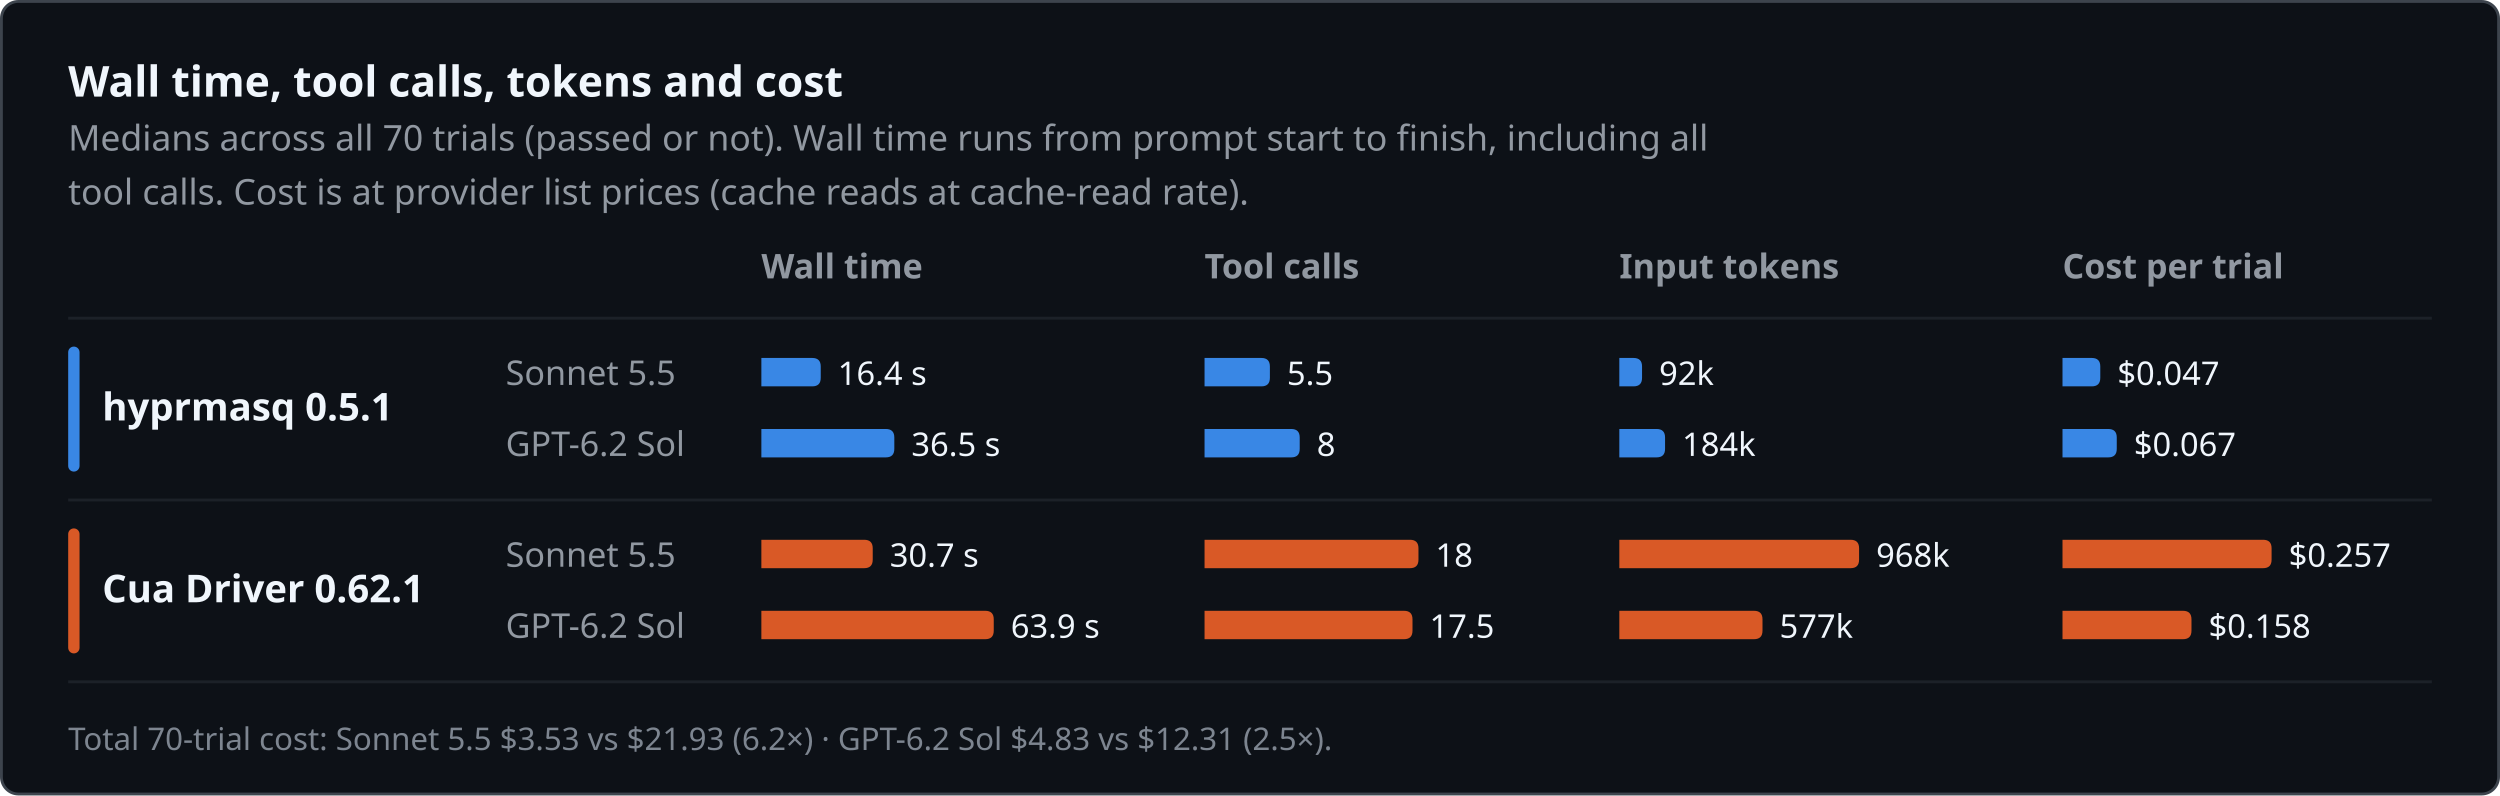
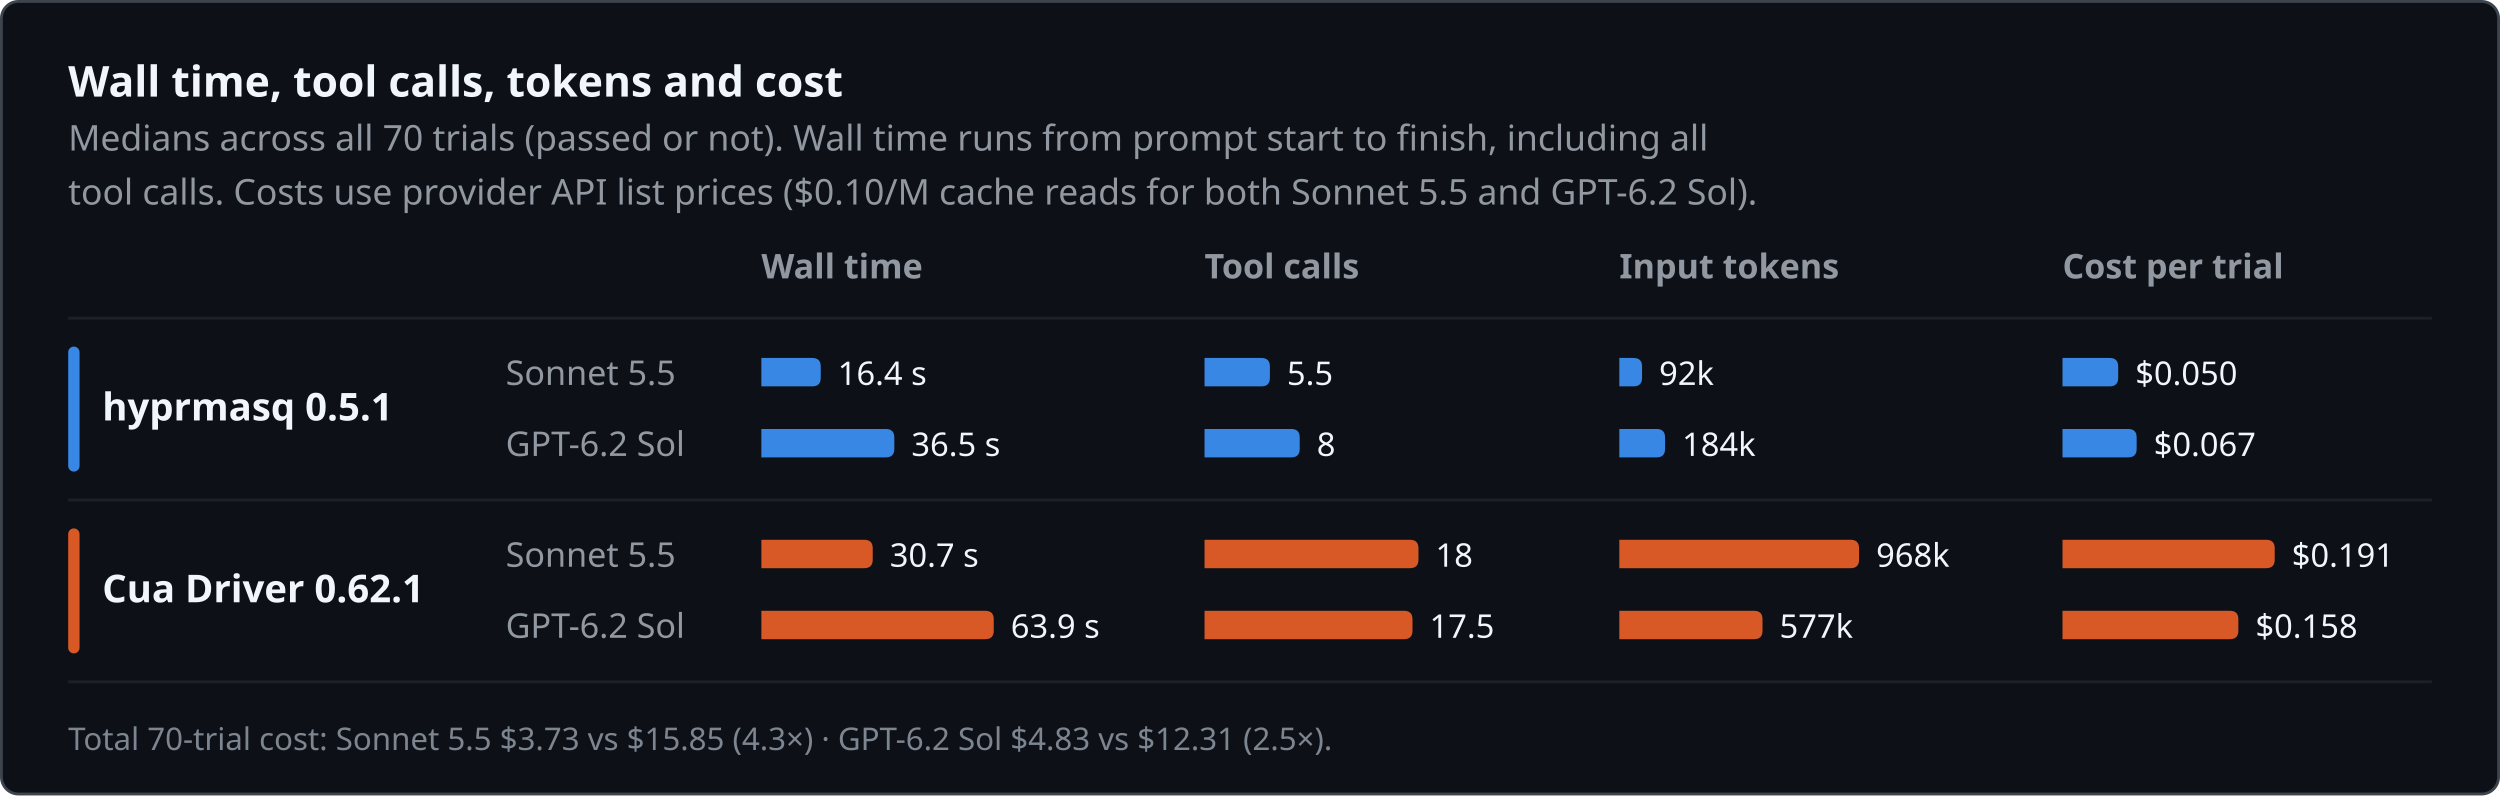
- <svg xmlns="http://www.w3.org/2000/svg" width="880" height="280" viewBox="0 0 880 280" role="img" aria-label="Median wall time, tool calls, input tokens and list-price cost per trial across all 70 trials for hyprmasq 0.5.1 and Cua Driver 0.62.1 with Claude Sonnet 5.5 and GPT-6.2 Sol.">
+ <svg xmlns="http://www.w3.org/2000/svg" width="880" height="280" viewBox="0 0 880 280" role="img" aria-label="Median wall time, tool calls, input tokens and API list-price cost per trial across all 70 trials for hyprmasq 0.5.1 and Cua Driver 0.62.1 with Claude Sonnet 5.5 and GPT-6.2 Sol.">
  <style>text{font-family:-apple-system, BlinkMacSystemFont, "Segoe UI", "Noto Sans", Helvetica, Arial, sans-serif;font-variant-numeric:tabular-nums}.t{fill:#f0f6fc}.t2{fill:#9198a1}.m{fill:#7d8590}.bg{fill:#0d1117;stroke:#3d444d}.grid{stroke:#1c2128;stroke-width:1}.axis{stroke:#3d444d;stroke-width:1}.out{fill:#454c56}.pass{fill:#3fb950}.dot0{fill:#3987e5;stroke:#0d1117;stroke-width:1.5}.dot1{fill:#d95926;stroke:#0d1117;stroke-width:1.5}.ring1{fill:#0d1117;stroke:#d95926;stroke-width:1.75}.dot{fill:#d1d7e0;stroke:#0d1117;stroke-width:1.5}.whisker{stroke:#f0f6fc;stroke-width:1.5}.range{stroke:#3d444d;stroke-width:1.5}.s0{fill:#3987e5}.s1{fill:#d95926}.s6{fill:#9085e9}.s7{fill:#e66767}</style>
  <rect x="0.5" y="0.5" width="879" height="279" rx="6" class="bg" />
  <text x="24" y="34" class="t" font-size="15" font-weight="600">Wall time, tool calls, tokens and cost</text>
  <text x="24" y="53" class="t2" font-size="12.5">Medians across all 70 trials (passed or not). Wall time runs from prompt start to finish, including all</text>
-   <text x="24" y="72" class="t2" font-size="12.5">tool calls. Cost is at provider list prices (cache reads at cache-read rate).</text>
+   <text x="24" y="72" class="t2" font-size="12.5">tool calls. Costs use provider API list prices ($0.10/M cache reads for both Sonnet 5.5 and GPT-6.2 Sol).</text>
  <text x="268" y="98" class="t2" font-size="12" font-weight="600">Wall time</text>
  <text x="424" y="98" class="t2" font-size="12" font-weight="600">Tool calls</text>
  <text x="570" y="98" class="t2" font-size="12" font-weight="600">Input tokens</text>
  <text x="726" y="98" class="t2" font-size="12" font-weight="600">Cost per trial</text>
  <line x1="24" y1="112" x2="856" y2="112" class="grid" />
  <rect x="24" y="122" width="4" height="44" class="s0" rx="2" />
  <text x="36" y="148" class="t" font-size="13.5" font-weight="600">hyprmasq 0.5.1</text>
  <text x="178" y="135.5" class="t2" font-size="12">Sonnet 5.5</text>
  <path d="M268 126H285.9Q288.9 126 288.9 129V133Q288.9 136 285.9 136H268Z" class="s0" />
  <text x="294.9" y="135.5" class="t" font-size="11.5">16.4 s</text>
  <path d="M424 126H444Q447 126 447 129V133Q447 136 444 136H424Z" class="s0" />
  <text x="453" y="135.5" class="t" font-size="11.5">5.5</text>
  <path d="M570 126H575Q578 126 578 129V133Q578 136 575 136H570Z" class="s0" />
  <text x="584" y="135.5" class="t" font-size="11.5">92k</text>
-   <path d="M726 126H736.3Q739.3 126 739.3 129V133Q739.3 136 736.3 136H726Z" class="s0" />
-   <text x="745.3" y="135.5" class="t" font-size="11.5">$0.047</text>
+   <path d="M726 126H742.6Q745.6 126 745.6 129V133Q745.6 136 742.6 136H726Z" class="s0" />
+   <text x="751.6" y="135.5" class="t" font-size="11.5">$0.050</text>
  <text x="178" y="160.5" class="t2" font-size="12">GPT-6.2 Sol</text>
  <path d="M268 151H311.8Q314.8 151 314.8 154V158Q314.8 161 311.8 161H268Z" class="s0" />
  <text x="320.8" y="160.5" class="t" font-size="11.5">36.5 s</text>
  <path d="M424 151H454.5Q457.5 151 457.5 154V158Q457.5 161 454.5 161H424Z" class="s0" />
  <text x="463.5" y="160.5" class="t" font-size="11.5">8</text>
  <path d="M570 151H583.1Q586.1 151 586.1 154V158Q586.1 161 583.1 161H570Z" class="s0" />
  <text x="592.1" y="160.5" class="t" font-size="11.5">184k</text>
-   <path d="M726 151H742.1Q745.1 151 745.1 154V158Q745.1 161 742.1 161H726Z" class="s0" />
-   <text x="751.1" y="160.5" class="t" font-size="11.5">$0.067</text>
+   <path d="M726 151H749.1Q752.1 151 752.1 154V158Q752.1 161 749.1 161H726Z" class="s0" />
+   <text x="758.1" y="160.5" class="t" font-size="11.5">$0.067</text>
  <line x1="24" y1="176" x2="856" y2="176" class="grid" />
  <rect x="24" y="186" width="4" height="44" class="s1" rx="2" />
  <text x="36" y="212" class="t" font-size="13.5" font-weight="600">Cua Driver 0.62.1</text>
  <text x="178" y="199.5" class="t2" font-size="12">Sonnet 5.5</text>
  <path d="M268 190H304.2Q307.2 190 307.2 193V197Q307.2 200 304.2 200H268Z" class="s1" />
  <text x="313.2" y="199.5" class="t" font-size="11.5">30.7 s</text>
  <path d="M424 190H496.3Q499.3 190 499.3 193V197Q499.3 200 496.3 200H424Z" class="s1" />
  <text x="505.3" y="199.5" class="t" font-size="11.5">18</text>
  <path d="M570 190H651.4Q654.4 190 654.4 193V197Q654.4 200 651.4 200H570Z" class="s1" />
  <text x="660.4" y="199.5" class="t" font-size="11.5">968k</text>
-   <path d="M726 190H796.6Q799.6 190 799.6 193V197Q799.6 200 796.6 200H726Z" class="s1" />
-   <text x="805.6" y="199.5" class="t" font-size="11.5">$0.257</text>
+   <path d="M726 190H797.7Q800.7 190 800.7 193V197Q800.7 200 797.7 200H726Z" class="s1" />
+   <text x="806.7" y="199.5" class="t" font-size="11.5">$0.191</text>
  <text x="178" y="224.5" class="t2" font-size="12">GPT-6.2 Sol</text>
  <path d="M268 215H346.8Q349.8 215 349.8 218V222Q349.8 225 346.8 225H268Z" class="s1" />
  <text x="355.8" y="224.5" class="t" font-size="11.5">63.9 s</text>
  <path d="M424 215H494.2Q497.2 215 497.2 218V222Q497.2 225 494.2 225H424Z" class="s1" />
  <text x="503.2" y="224.5" class="t" font-size="11.5">17.5</text>
  <path d="M570 215H617.4Q620.4 215 620.4 218V222Q620.4 225 617.4 225H570Z" class="s1" />
  <text x="626.4" y="224.5" class="t" font-size="11.5">577k</text>
-   <path d="M726 215H768.4Q771.4 215 771.4 218V222Q771.4 225 768.4 225H726Z" class="s1" />
-   <text x="777.4" y="224.5" class="t" font-size="11.5">$0.158</text>
+   <path d="M726 215H784.9Q787.9 215 787.9 218V222Q787.9 225 784.9 225H726Z" class="s1" />
+   <text x="793.9" y="224.5" class="t" font-size="11.5">$0.158</text>
  <line x1="24" y1="240" x2="856" y2="240" class="grid" />
-   <text x="24" y="264" class="m" font-size="11">Total 70-trial cost: Sonnet 5.5 $3.53 vs $21.93 (6.2×) · GPT-6.2 Sol $4.83 vs $12.31 (2.5×).</text>
+   <text x="24" y="264" class="m" font-size="11">Total 70-trial cost: Sonnet 5.5 $3.73 vs $15.85 (4.3×) · GPT-6.2 Sol $4.83 vs $12.31 (2.5×).</text>
</svg>
